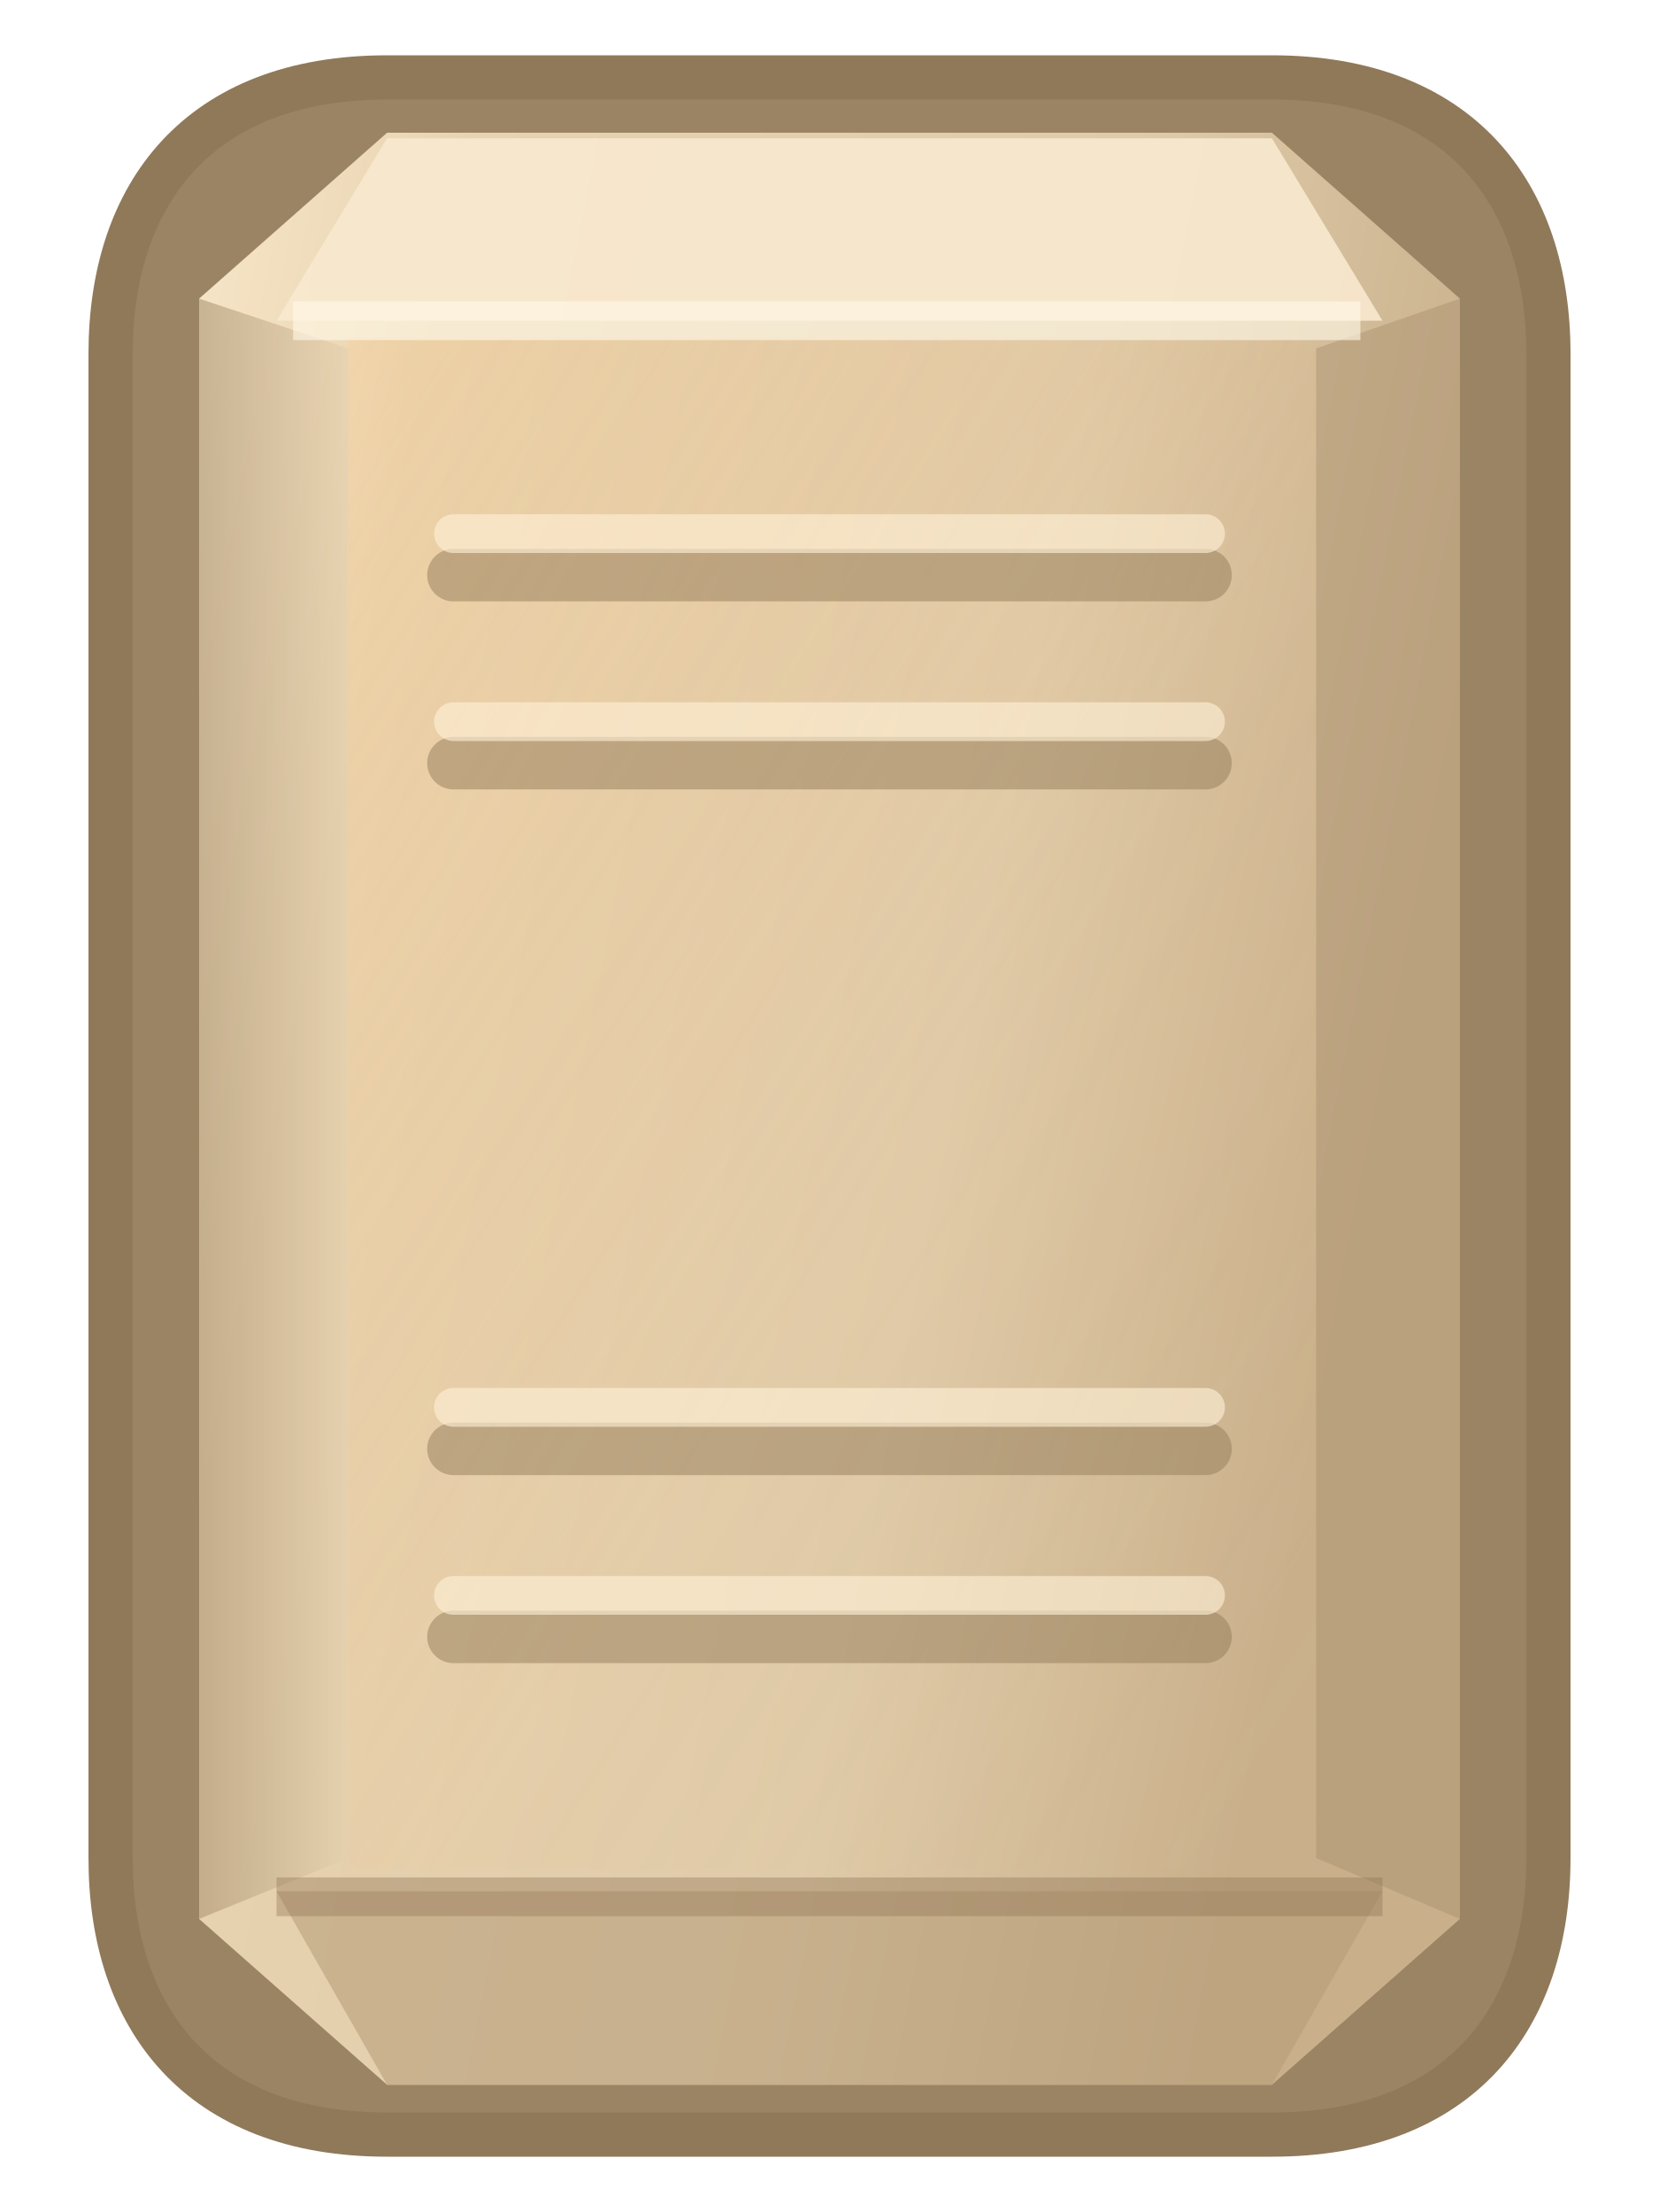
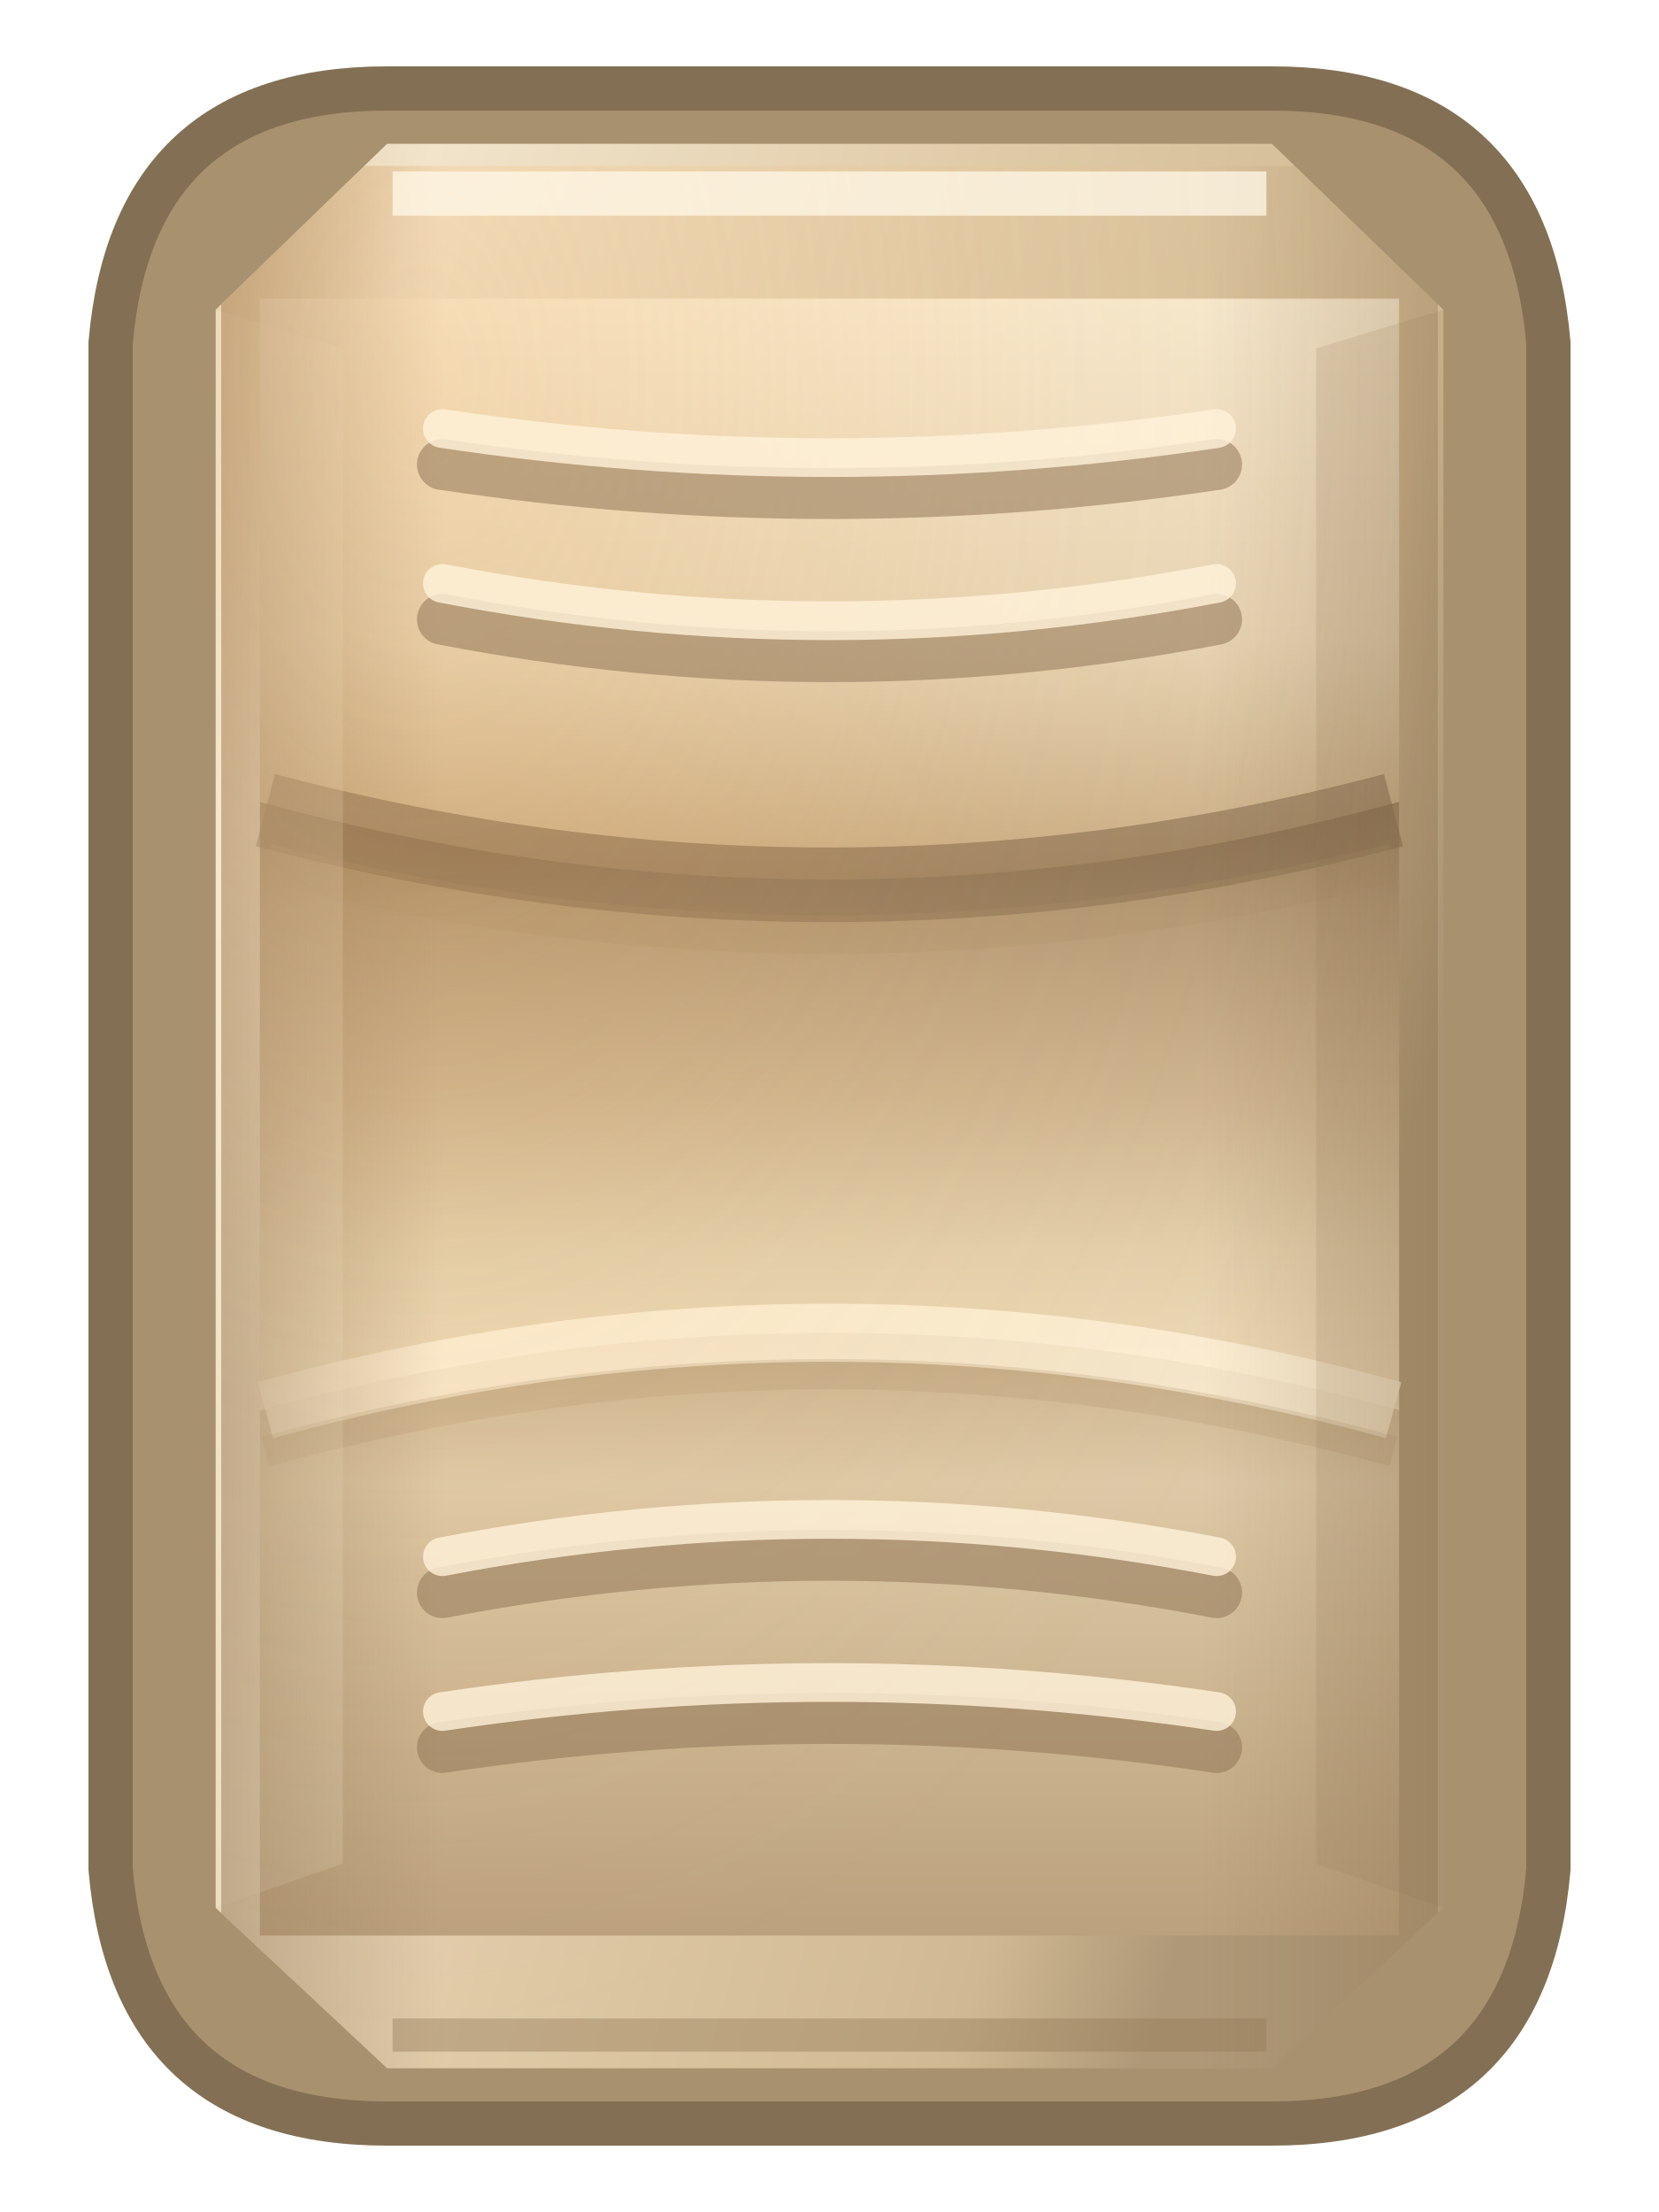
<svg xmlns="http://www.w3.org/2000/svg" viewBox="0 0 30 40" aria-hidden="true">
  <defs>
-     <linearGradient id="face" x1="0" y1="0" x2="1" y2=".3">
-       <stop offset="0" stop-color="#f7e6c9" />
-       <stop offset=".2" stop-color="#e8d3b0" />
-       <stop offset=".68" stop-color="#dfcbaa" />
-       <stop offset="1" stop-color="#c9b08b" />
+     <linearGradient id="plastic" x1="0" y1="0" x2="1" y2=".45">
+       <stop offset="0" stop-color="#e2cda9" />
+       <stop offset=".15" stop-color="#f1e4cb" />
+       <stop offset=".54" stop-color="#dfcaa7" />
+       <stop offset=".87" stop-color="#d0b992" />
+       <stop offset="1" stop-color="#ae9877" />
    </linearGradient>
-     <linearGradient id="warm" x1="0" y1="0" x2="1" y2="1">
-       <stop offset="0" stop-color="#ffc47b" stop-opacity=".21" />
-       <stop offset=".55" stop-color="#f6b66f" stop-opacity=".055" />
-       <stop offset="1" stop-color="#f6b66f" stop-opacity="0" />
+     <linearGradient id="upper" x1="0" y1="0" x2="0" y2="1">
+       <stop offset="0" stop-color="#f6e9cf" />
+       <stop offset=".58" stop-color="#e6d5b6" />
+       <stop offset="1" stop-color="#c7aa81" />
    </linearGradient>
-     <linearGradient id="leftFacet" x1="0" y1="0" x2="1" y2="0">
-       <stop stop-color="#ad9674" />
-       <stop offset="1" stop-color="#e5d0ae" />
+     <linearGradient id="lower" x1="0" y1="0" x2="0" y2="1">
+       <stop offset="0" stop-color="#c9b08b" />
+       <stop offset=".25" stop-color="#ddc9a7" />
+       <stop offset="1" stop-color="#bba17c" />
    </linearGradient>
+     <linearGradient id="scoop" x1="0" y1="0" x2="0" y2="1">
+       <stop offset="0" stop-color="#99805f" />
+       <stop offset=".17" stop-color="#b49a77" />
+       <stop offset=".49" stop-color="#ceb590" />
+       <stop offset=".74" stop-color="#e2cfab" />
+       <stop offset="1" stop-color="#f0ddbb" />
+     </linearGradient>
+     <linearGradient id="edgeShade" x1="0" y1="0" x2="1" y2="0">
+       <stop stop-color="#9b8060" stop-opacity=".55" />
+       <stop offset=".18" stop-color="#9b8060" stop-opacity="0" />
+       <stop offset=".81" stop-color="#866946" stop-opacity="0" />
+       <stop offset="1" stop-color="#866946" stop-opacity=".30" />
+     </linearGradient>
+     <radialGradient id="sun" cx=".16" cy=".11" r=".86">
+       <stop stop-color="#f6ad56" stop-opacity=".22" />
+       <stop offset=".63" stop-color="#f6ad56" stop-opacity=".055" />
+       <stop offset="1" stop-color="#f6ad56" stop-opacity="0" />
+     </radialGradient>
+     <clipPath id="faceClip">
+       <path d="M7 2.6 H23 L26.1 5.6 V34.5 L23 37.4 H7 L3.9 34.5 V5.6 Z" />
+     </clipPath>
  </defs>
-   <path d="M7 1.4H23C26.4 1.4 28 3.5 28 6.4V33.6C28 36.5 26.4 38.6 23 38.6H7C3.6 38.6 2 36.5 2 33.6V6.4C2 3.5 3.6 1.4 7 1.4Z" fill="#9b8464" stroke="#8f7959" stroke-width=".8" />
-   <path d="M7 2.4H23L26.4 5.4V34.7L23 37.7H7L3.6 34.7V5.4Z" fill="url(#face)" />
-   <path d="M7 2.5H23L25 5.8H5Z" fill="#f8e9cf" opacity=".9" />
-   <path d="M3.6 5.4L6.3 6.3V33.6L3.6 34.7Z" fill="url(#leftFacet)" opacity=".62" />
-   <path d="M26.4 5.4L23.8 6.3V33.6L26.4 34.7Z" fill="#a88e6c" opacity=".45" />
-   <path d="M7 37.7L5 34.2H25L23 37.7Z" fill="#b69c78" opacity=".58" />
-   <path d="M6.3 6.1H23.8V33.8H6.3Z" fill="url(#warm)" />
-   <path d="M5.3 5.8H24.6" stroke="#fff8e7" opacity=".62" stroke-width=".7" />
-   <path d="M5 34.3H25" stroke="#8d7252" opacity=".38" stroke-width=".7" />
-   <g fill="none" stroke-linecap="round">
-     <path d="M8.2 10.4H21.8 M8.2 13.8H21.8 M8.2 26.2H21.8 M8.2 29.6H21.8" stroke="#947b59" stroke-width=".95" opacity=".50" />
-     <path d="M8.2 9.65H21.8 M8.2 13.05H21.8 M8.2 25.45H21.8 M8.2 28.85H21.8" stroke="#fff1d7" stroke-width=".7" opacity=".62" />
+   <path d="M7 1.6 H23 Q27.6 1.6 28 6.2 V33.8 Q27.6 38.4 23 38.4 H7 Q2.4 38.4 2 33.8 V6.2 Q2.4 1.6 7 1.6 Z" fill="#a8916f" stroke="#837054" stroke-width=".8" />
+   <path d="M7 2.6 H23 L26.1 5.6 V34.5 L23 37.4 H7 L3.9 34.5 V5.6 Z" fill="url(#plastic)" />
+   <g clip-path="url(#faceClip)">
+     <path d="M4.7 5.4 H25.3 V14.5 Q15 17.3 4.7 14.5 Z" fill="url(#upper)" />
+     <path d="M4.7 25.5 Q15 22.7 25.3 25.5 V35 H4.7 Z" fill="url(#lower)" />
+     <path d="M4.7 14.5 Q15 17.3 25.3 14.5 L25.3 25.5 Q15 22.7 4.7 25.5 Z" fill="url(#scoop)" />
+     <path d="M4.8 14.65 Q15 17.35 25.2 14.65" stroke="#7b6349" stroke-opacity=".53" stroke-width="1.35" fill="none" />
+     <path d="M4.8 15.6 Q15 18.2 25.2 15.6" stroke="#aa8f6b" stroke-opacity=".26" stroke-width=".7" fill="none" />
+     <path d="M4.8 25.5 Q15 22.7 25.2 25.5" stroke="#fff2d8" stroke-opacity=".78" stroke-width="1.05" fill="none" />
+     <path d="M4.8 26.25 Q15 23.45 25.2 26.25" stroke="#a98d68" stroke-opacity=".21" stroke-width=".55" fill="none" />
+     <path d="M3.9 5.6 L6.2 6.3 V33.7 L3.9 34.5 Z" fill="#fff5db" opacity=".23" />
+     <path d="M26.1 5.6 L23.8 6.3 V33.7 L26.1 34.5 Z" fill="#8a7052" opacity=".16" />
+     <path d="M4 3 H26 V38 H4 Z" fill="url(#edgeShade)" />
+     <path d="M4 3 H26 V38 H4 Z" fill="url(#sun)" />
+     <path d="M7.1 3.5 H22.9" stroke="#fff8e8" stroke-width=".8" stroke-opacity=".75" />
+     <path d="M7.1 36.8 H22.9" stroke="#947958" stroke-width=".6" stroke-opacity=".42" />
+     <g fill="none" stroke-linecap="round">
+       <path d="M8 8.4 Q15 9.45 22 8.4 M8 11.2 Q15 12.55 22 11.2                M8 28.8 Q15 27.45 22 28.8 M8 31.6 Q15 30.55 22 31.6" stroke="#917757" stroke-width=".92" stroke-opacity=".55" />
+       <path d="M8 7.75 Q15 8.8 22 7.75 M8 10.55 Q15 11.9 22 10.55                M8 28.15 Q15 26.8 22 28.15 M8 30.95 Q15 29.9 22 30.95" stroke="#fff2d9" stroke-width=".7" stroke-opacity=".8" />
+     </g>
  </g>
</svg>
